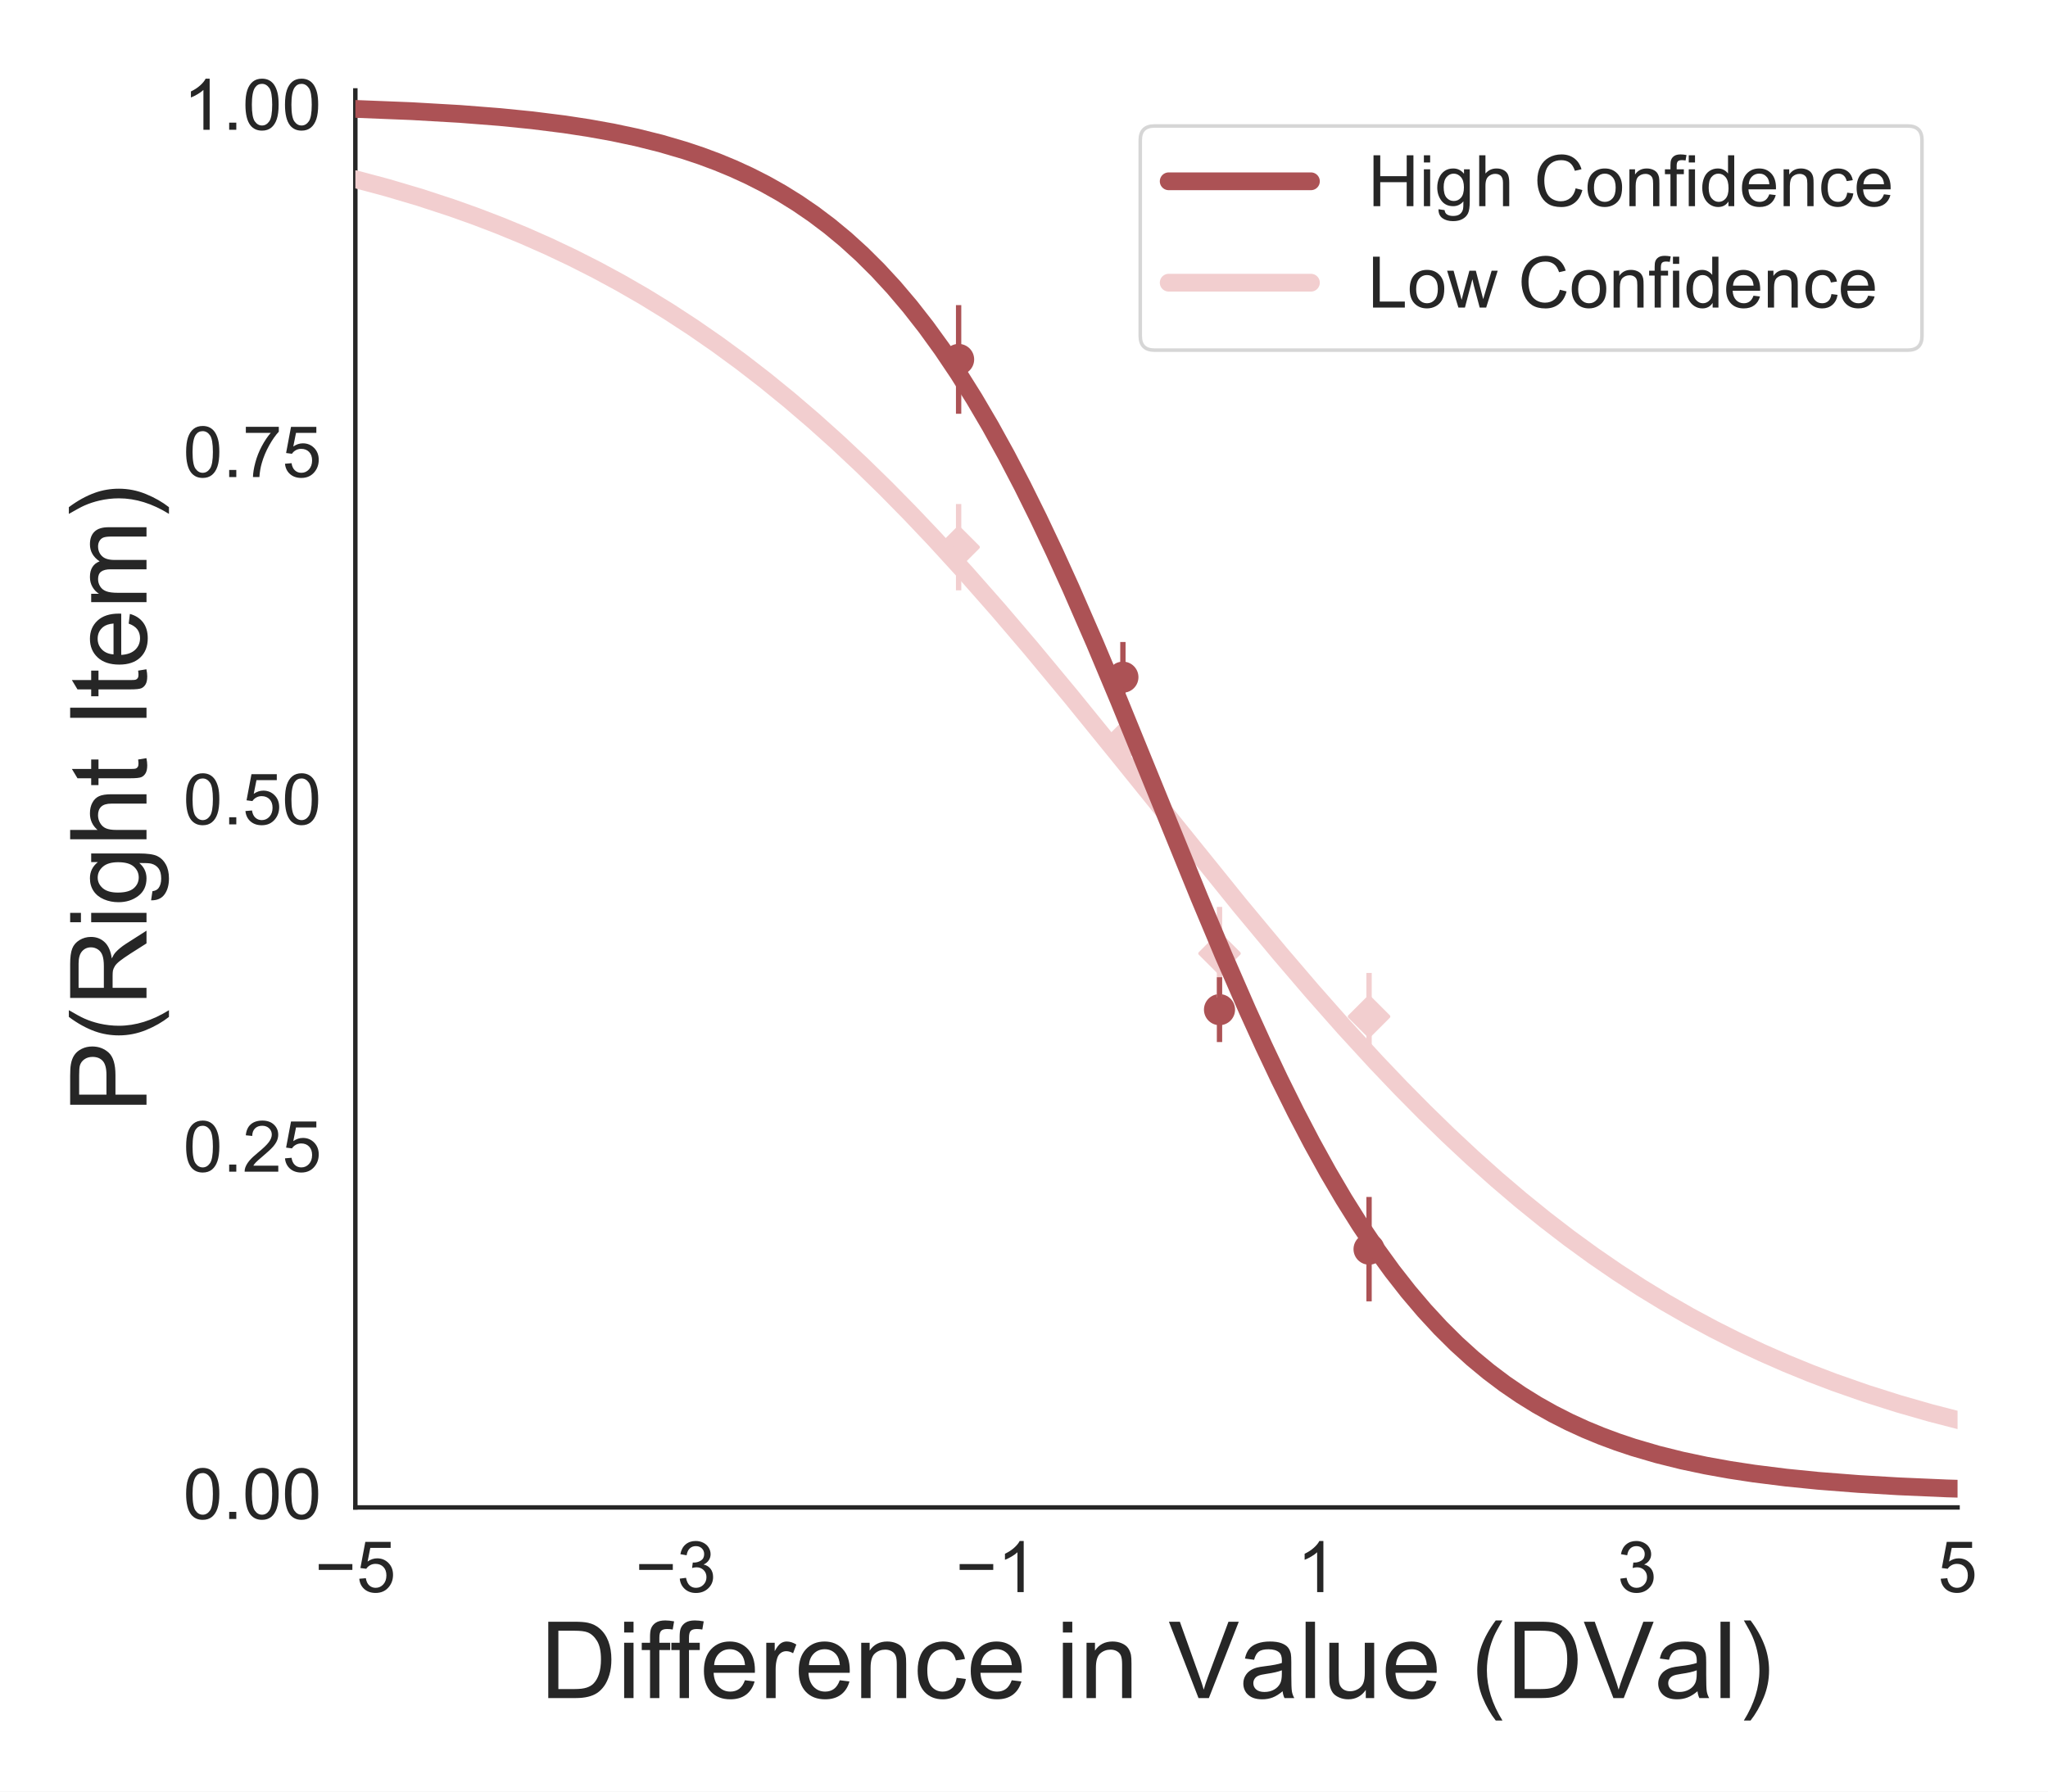
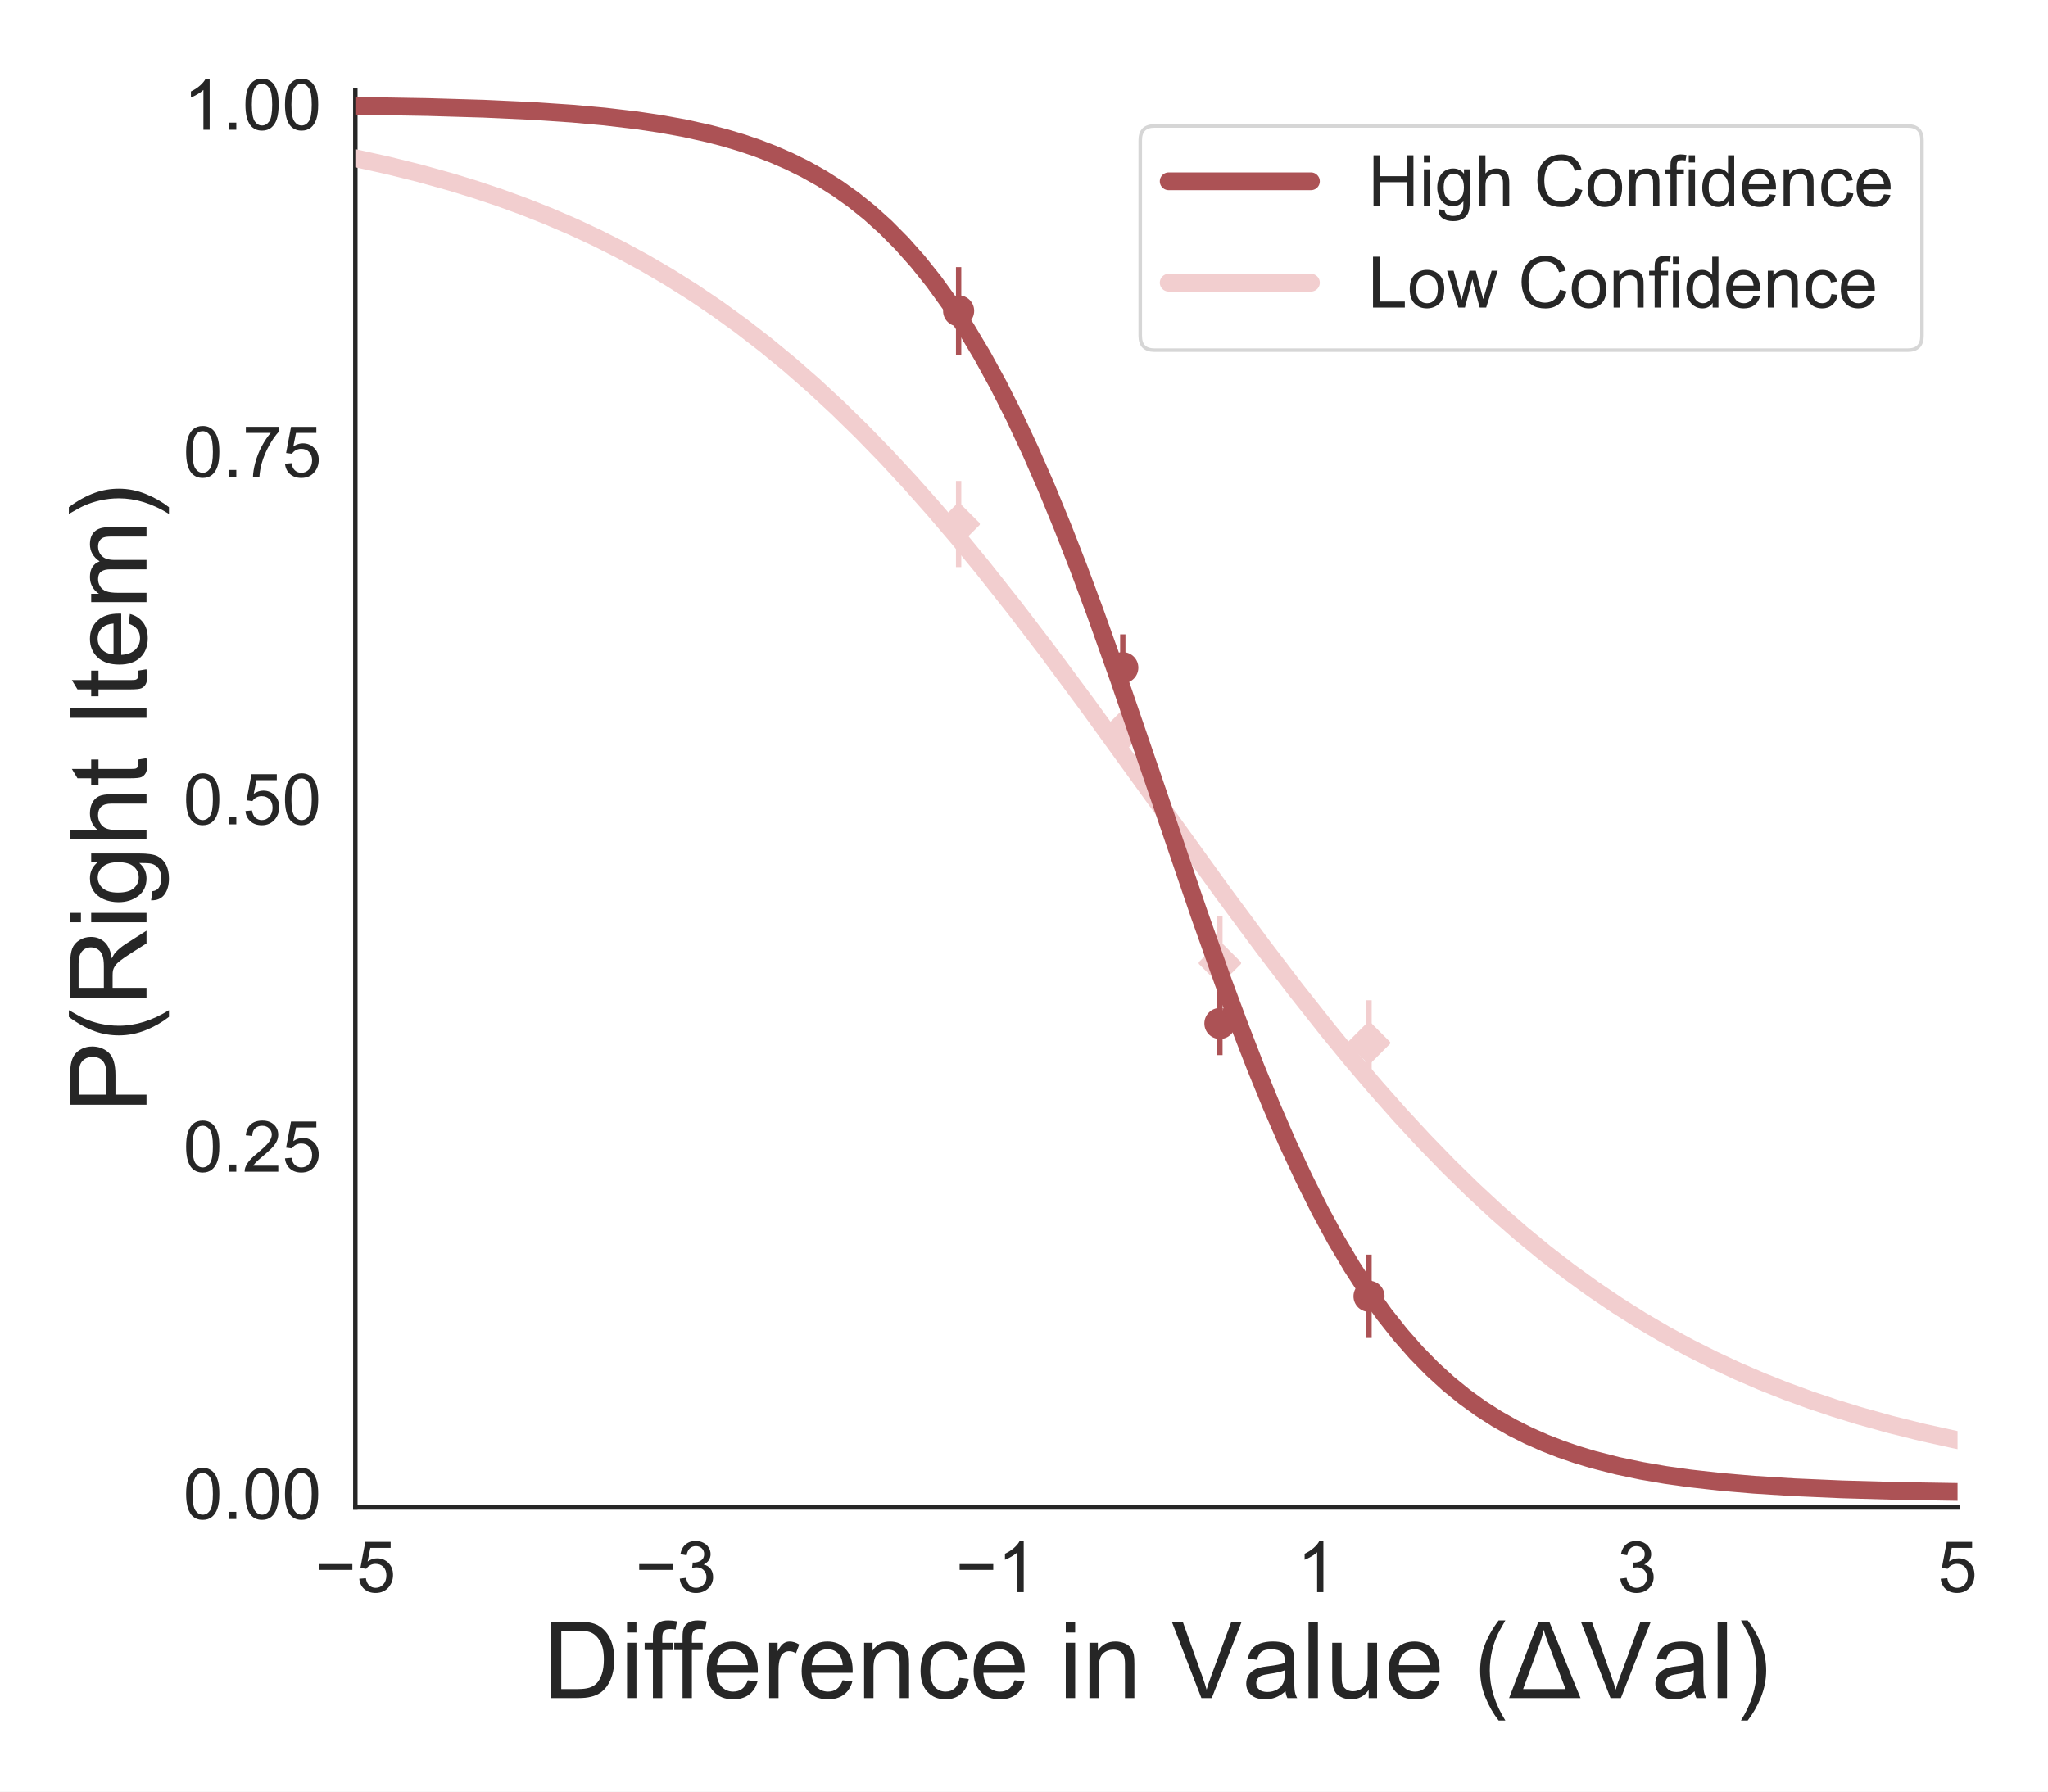
<svg xmlns="http://www.w3.org/2000/svg" xmlns:xlink="http://www.w3.org/1999/xlink" height="504pt" version="1.1" viewBox="0 0 576 504" width="576pt">
  <defs>
    <style type="text/css">
*{stroke-linecap:butt;stroke-linejoin:round;}
  </style>
  </defs>
  <g id="figure_1">
    <g id="patch_1">
      <path d="M 0 504  L 576 504  L 576 0  L 0 0  z " style="fill:#ffffff;" />
    </g>
    <g id="axes_1">
      <g id="patch_2">
        <path d="M 99.94 424.06  L 550.56 424.06  L 550.56 25.44  L 99.94 25.44  z " style="fill:#ffffff;" />
      </g>
      <g id="matplotlib.axis_1">
        <g id="xtick_1">
          <g id="text_1">
            <defs>
              <path d="M 52.828 31.203  L 5.562 31.203  L 5.562 39.406  L 52.828 39.406  z " id="ArialMT-2212" />
              <path d="M 4.156 18.75  L 13.375 19.531  Q 14.406 12.797 18.141 9.391  Q 21.875 6 27.156 6  Q 33.5 6 37.891 10.781  Q 42.281 15.578 42.281 23.484  Q 42.281 31 38.062 35.344  Q 33.844 39.703 27 39.703  Q 22.75 39.703 19.328 37.766  Q 15.922 35.844 13.969 32.766  L 5.719 33.844  L 12.641 70.609  L 48.25 70.609  L 48.25 62.203  L 19.672 62.203  L 15.828 42.969  Q 22.266 47.469 29.344 47.469  Q 38.719 47.469 45.156 40.969  Q 51.609 34.469 51.609 24.266  Q 51.609 14.547 45.953 7.469  Q 39.062 -1.219 27.156 -1.219  Q 17.391 -1.219 11.203 4.25  Q 5.031 9.719 4.156 18.75  z " id="ArialMT-35" />
            </defs>
            <g style="fill:#262626;" transform="translate(88.53844 447.8756)scale(0.2 -0.2)">
              <use xlink:href="#ArialMT-2212" />
              <use x="58.398" xlink:href="#ArialMT-35" />
            </g>
          </g>
        </g>
        <g id="xtick_2">
          <g id="text_2">
            <defs>
              <path d="M 4.203 18.891  L 12.984 20.062  Q 14.5 12.594 18.141 9.297  Q 21.781 6 27 6  Q 33.203 6 37.469 10.297  Q 41.75 14.594 41.75 20.953  Q 41.75 27 37.797 30.922  Q 33.844 34.859 27.734 34.859  Q 25.25 34.859 21.531 33.891  L 22.516 41.609  Q 23.391 41.5 23.922 41.5  Q 29.547 41.5 34.031 44.422  Q 38.531 47.359 38.531 53.469  Q 38.531 58.297 35.25 61.469  Q 31.984 64.656 26.812 64.656  Q 21.688 64.656 18.266 61.422  Q 14.844 58.203 13.875 51.766  L 5.078 53.328  Q 6.688 62.156 12.391 67.016  Q 18.109 71.875 26.609 71.875  Q 32.469 71.875 37.391 69.359  Q 42.328 66.844 44.938 62.5  Q 47.562 58.156 47.562 53.266  Q 47.562 48.641 45.062 44.828  Q 42.578 41.016 37.703 38.766  Q 44.047 37.312 47.562 32.688  Q 51.078 28.078 51.078 21.141  Q 51.078 11.766 44.234 5.25  Q 37.406 -1.266 26.953 -1.266  Q 17.531 -1.266 11.297 4.344  Q 5.078 9.969 4.203 18.891  z " id="ArialMT-33" />
            </defs>
            <g style="fill:#262626;" transform="translate(178.6624 447.8756)scale(0.2 -0.2)">
              <use xlink:href="#ArialMT-2212" />
              <use x="58.398" xlink:href="#ArialMT-33" />
            </g>
          </g>
        </g>
        <g id="xtick_3">
          <g id="text_3">
            <defs>
              <path d="M 37.25 0  L 28.469 0  L 28.469 56  Q 25.297 52.984 20.141 49.953  Q 14.984 46.922 10.891 45.406  L 10.891 53.906  Q 18.266 57.375 23.781 62.297  Q 29.297 67.234 31.594 71.875  L 37.25 71.875  z " id="ArialMT-31" />
            </defs>
            <g style="fill:#262626;" transform="translate(268.7864 447.8756)scale(0.2 -0.2)">
              <use xlink:href="#ArialMT-2212" />
              <use x="58.398" xlink:href="#ArialMT-31" />
            </g>
          </g>
        </g>
        <g id="xtick_4">
          <g id="text_4">
            <g style="fill:#262626;" transform="translate(364.7511 447.8756)scale(0.2 -0.2)">
              <use xlink:href="#ArialMT-31" />
            </g>
          </g>
        </g>
        <g id="xtick_5">
          <g id="text_5">
            <g style="fill:#262626;" transform="translate(454.8751 447.8756)scale(0.2 -0.2)">
              <use xlink:href="#ArialMT-33" />
            </g>
          </g>
        </g>
        <g id="xtick_6">
          <g id="text_6">
            <g style="fill:#262626;" transform="translate(544.9991 447.8756)scale(0.2 -0.2)">
              <use xlink:href="#ArialMT-35" />
            </g>
          </g>
        </g>
        <g id="text_7">
          <defs>
            <path d="M 7.719 0  L 7.719 71.578  L 32.375 71.578  Q 40.719 71.578 45.125 70.562  Q 51.266 69.141 55.609 65.438  Q 61.281 60.641 64.078 53.188  Q 66.891 45.75 66.891 36.188  Q 66.891 28.031 64.984 21.734  Q 63.094 15.438 60.109 11.297  Q 57.125 7.172 53.578 4.797  Q 50.047 2.438 45.047 1.219  Q 40.047 0 33.547 0  z M 17.188 8.453  L 32.469 8.453  Q 39.547 8.453 43.578 9.766  Q 47.609 11.078 50 13.484  Q 53.375 16.844 55.25 22.531  Q 57.125 28.219 57.125 36.328  Q 57.125 47.562 53.438 53.594  Q 49.75 59.625 44.484 61.672  Q 40.672 63.141 32.234 63.141  L 17.188 63.141  z " id="ArialMT-44" />
            <path d="M 6.641 61.469  L 6.641 71.578  L 15.438 71.578  L 15.438 61.469  z M 6.641 0  L 6.641 51.859  L 15.438 51.859  L 15.438 0  z " id="ArialMT-69" />
            <path d="M 8.688 0  L 8.688 45.016  L 0.922 45.016  L 0.922 51.859  L 8.688 51.859  L 8.688 57.375  Q 8.688 62.594 9.625 65.141  Q 10.891 68.562 14.078 70.672  Q 17.281 72.797 23.047 72.797  Q 26.766 72.797 31.25 71.922  L 29.938 64.266  Q 27.203 64.75 24.75 64.75  Q 20.75 64.75 19.094 63.031  Q 17.438 61.328 17.438 56.641  L 17.438 51.859  L 27.547 51.859  L 27.547 45.016  L 17.438 45.016  L 17.438 0  z " id="ArialMT-66" />
            <path d="M 42.094 16.703  L 51.172 15.578  Q 49.031 7.625 43.219 3.219  Q 37.406 -1.172 28.375 -1.172  Q 17 -1.172 10.328 5.828  Q 3.656 12.844 3.656 25.484  Q 3.656 38.578 10.391 45.797  Q 17.141 53.031 27.875 53.031  Q 38.281 53.031 44.875 45.953  Q 51.469 38.875 51.469 26.031  Q 51.469 25.25 51.422 23.688  L 12.75 23.688  Q 13.234 15.141 17.578 10.594  Q 21.922 6.062 28.422 6.062  Q 33.25 6.062 36.672 8.594  Q 40.094 11.141 42.094 16.703  z M 13.234 30.906  L 42.188 30.906  Q 41.609 37.453 38.875 40.719  Q 34.672 45.797 27.984 45.797  Q 21.922 45.797 17.797 41.75  Q 13.672 37.703 13.234 30.906  z " id="ArialMT-65" />
            <path d="M 6.5 0  L 6.5 51.859  L 14.406 51.859  L 14.406 44  Q 17.438 49.516 20 51.266  Q 22.562 53.031 25.641 53.031  Q 30.078 53.031 34.672 50.203  L 31.641 42.047  Q 28.422 43.953 25.203 43.953  Q 22.312 43.953 20.016 42.219  Q 17.719 40.484 16.75 37.406  Q 15.281 32.719 15.281 27.156  L 15.281 0  z " id="ArialMT-72" />
            <path d="M 6.594 0  L 6.594 51.859  L 14.5 51.859  L 14.5 44.484  Q 20.219 53.031 31 53.031  Q 35.688 53.031 39.625 51.344  Q 43.562 49.656 45.516 46.922  Q 47.469 44.188 48.25 40.438  Q 48.734 37.984 48.734 31.891  L 48.734 0  L 39.938 0  L 39.938 31.547  Q 39.938 36.922 38.906 39.578  Q 37.891 42.234 35.281 43.812  Q 32.672 45.406 29.156 45.406  Q 23.531 45.406 19.453 41.844  Q 15.375 38.281 15.375 28.328  L 15.375 0  z " id="ArialMT-6e" />
            <path d="M 40.438 19  L 49.078 17.875  Q 47.656 8.938 41.812 3.875  Q 35.984 -1.172 27.484 -1.172  Q 16.844 -1.172 10.375 5.781  Q 3.906 12.75 3.906 25.734  Q 3.906 34.125 6.688 40.422  Q 9.469 46.734 15.156 49.875  Q 20.844 53.031 27.547 53.031  Q 35.984 53.031 41.359 48.75  Q 46.734 44.484 48.25 36.625  L 39.703 35.297  Q 38.484 40.531 35.375 43.156  Q 32.281 45.797 27.875 45.797  Q 21.234 45.797 17.078 41.031  Q 12.938 36.281 12.938 25.984  Q 12.938 15.531 16.938 10.797  Q 20.953 6.062 27.391 6.062  Q 32.562 6.062 36.031 9.234  Q 39.5 12.406 40.438 19  z " id="ArialMT-63" />
            <path id="ArialMT-20" />
            <path d="M 28.172 0  L 0.438 71.578  L 10.688 71.578  L 29.297 19.578  Q 31.547 13.328 33.062 7.859  Q 34.719 13.719 36.922 19.578  L 56.25 71.578  L 65.922 71.578  L 37.891 0  z " id="ArialMT-56" />
            <path d="M 40.438 6.391  Q 35.547 2.25 31.031 0.531  Q 26.516 -1.172 21.344 -1.172  Q 12.797 -1.172 8.203 3  Q 3.609 7.172 3.609 13.672  Q 3.609 17.484 5.344 20.625  Q 7.078 23.781 9.891 25.688  Q 12.703 27.594 16.219 28.562  Q 18.797 29.25 24.031 29.891  Q 34.672 31.156 39.703 32.906  Q 39.75 34.719 39.75 35.203  Q 39.75 40.578 37.25 42.781  Q 33.891 45.75 27.25 45.75  Q 21.047 45.75 18.094 43.578  Q 15.141 41.406 13.719 35.891  L 5.125 37.062  Q 6.297 42.578 8.984 45.969  Q 11.672 49.359 16.75 51.188  Q 21.828 53.031 28.516 53.031  Q 35.156 53.031 39.297 51.469  Q 43.453 49.906 45.406 47.531  Q 47.359 45.172 48.141 41.547  Q 48.578 39.312 48.578 33.453  L 48.578 21.734  Q 48.578 9.469 49.141 6.219  Q 49.703 2.984 51.375 0  L 42.188 0  Q 40.828 2.734 40.438 6.391  z M 39.703 26.031  Q 34.906 24.078 25.344 22.703  Q 19.922 21.922 17.672 20.938  Q 15.438 19.969 14.203 18.094  Q 12.984 16.219 12.984 13.922  Q 12.984 10.406 15.641 8.062  Q 18.312 5.719 23.438 5.719  Q 28.516 5.719 32.469 7.938  Q 36.422 10.156 38.281 14.016  Q 39.703 17 39.703 22.797  z " id="ArialMT-61" />
            <path d="M 6.391 0  L 6.391 71.578  L 15.188 71.578  L 15.188 0  z " id="ArialMT-6c" />
            <path d="M 40.578 0  L 40.578 7.625  Q 34.516 -1.172 24.125 -1.172  Q 19.531 -1.172 15.547 0.578  Q 11.578 2.344 9.641 5  Q 7.719 7.672 6.938 11.531  Q 6.391 14.109 6.391 19.734  L 6.391 51.859  L 15.188 51.859  L 15.188 23.094  Q 15.188 16.219 15.719 13.812  Q 16.547 10.359 19.234 8.375  Q 21.922 6.391 25.875 6.391  Q 29.828 6.391 33.297 8.422  Q 36.766 10.453 38.203 13.938  Q 39.656 17.438 39.656 24.078  L 39.656 51.859  L 48.438 51.859  L 48.438 0  z " id="ArialMT-75" />
            <path d="M 23.391 -21.047  Q 16.109 -11.859 11.078 0.438  Q 6.062 12.75 6.062 25.922  Q 6.062 37.547 9.812 48.188  Q 14.203 60.547 23.391 72.797  L 29.688 72.797  Q 23.781 62.641 21.875 58.297  Q 18.891 51.562 17.188 44.234  Q 15.094 35.109 15.094 25.875  Q 15.094 2.391 29.688 -21.047  z " id="ArialMT-28" />
+             <path d="M -0.094 0  L 27.391 71.578  L 37.594 71.578  L 66.891 0  z M 13.031 8.453  L 52.828 8.453  L 37.359 49.219  Q 33.891 58.406 32.281 64.062  Q 30.953 57.422 28.422 50.391  z " id="ArialMT-394" />
            <path d="M 12.359 -21.047  L 6.062 -21.047  Q 20.656 2.391 20.656 25.875  Q 20.656 35.062 18.562 44.094  Q 16.891 51.422 13.922 58.156  Q 12.016 62.547 6.062 72.797  L 12.359 72.797  Q 21.531 60.547 25.922 48.188  Q 29.688 37.547 29.688 25.922  Q 29.688 12.75 24.625 0.438  Q 19.578 -11.859 12.359 -21.047  z " id="ArialMT-29" />
          </defs>
-           <g style="fill:#262626;" transform="translate(151.8852 477.6897)scale(0.3 -0.3)">
+           <g style="fill:#262626;" transform="translate(152.6984 477.6897)scale(0.3 -0.3)">
            <use xlink:href="#ArialMT-44" />
            <use x="72.217" xlink:href="#ArialMT-69" />
            <use x="94.434" xlink:href="#ArialMT-66" />
            <use x="122.201" xlink:href="#ArialMT-66" />
            <use x="149.984" xlink:href="#ArialMT-65" />
            <use x="205.6" xlink:href="#ArialMT-72" />
            <use x="238.9" xlink:href="#ArialMT-65" />
            <use x="294.516" xlink:href="#ArialMT-6e" />
            <use x="350.131" xlink:href="#ArialMT-63" />
            <use x="400.131" xlink:href="#ArialMT-65" />
            <use x="455.746" xlink:href="#ArialMT-20" />
            <use x="483.529" xlink:href="#ArialMT-69" />
            <use x="505.746" xlink:href="#ArialMT-6e" />
            <use x="561.361" xlink:href="#ArialMT-20" />
            <use x="589.145" xlink:href="#ArialMT-56" />
            <use x="655.734" xlink:href="#ArialMT-61" />
            <use x="711.35" xlink:href="#ArialMT-6c" />
            <use x="733.566" xlink:href="#ArialMT-75" />
            <use x="789.182" xlink:href="#ArialMT-65" />
            <use x="844.797" xlink:href="#ArialMT-20" />
            <use x="872.58" xlink:href="#ArialMT-28" />
-             <use x="905.881" xlink:href="#ArialMT-44" />
-             <use x="978.098" xlink:href="#ArialMT-56" />
-             <use x="1044.688" xlink:href="#ArialMT-61" />
-             <use x="1100.303" xlink:href="#ArialMT-6c" />
-             <use x="1122.52" xlink:href="#ArialMT-29" />
+             <use x="905.881" xlink:href="#ArialMT-394" />
+             <use x="972.678" xlink:href="#ArialMT-56" />
+             <use x="1039.268" xlink:href="#ArialMT-61" />
+             <use x="1094.883" xlink:href="#ArialMT-6c" />
+             <use x="1117.1" xlink:href="#ArialMT-29" />
          </g>
        </g>
      </g>
      <g id="matplotlib.axis_2">
        <g id="ytick_1">
          <g id="text_8">
            <defs>
              <path d="M 4.156 35.297  Q 4.156 48 6.766 55.734  Q 9.375 63.484 14.516 67.672  Q 19.672 71.875 27.484 71.875  Q 33.25 71.875 37.594 69.547  Q 41.938 67.234 44.766 62.859  Q 47.609 58.5 49.219 52.219  Q 50.828 45.953 50.828 35.297  Q 50.828 22.703 48.234 14.969  Q 45.656 7.234 40.5 3  Q 35.359 -1.219 27.484 -1.219  Q 17.141 -1.219 11.234 6.203  Q 4.156 15.141 4.156 35.297  z M 13.188 35.297  Q 13.188 17.672 17.312 11.828  Q 21.438 6 27.484 6  Q 33.547 6 37.672 11.859  Q 41.797 17.719 41.797 35.297  Q 41.797 52.984 37.672 58.781  Q 33.547 64.594 27.391 64.594  Q 21.344 64.594 17.719 59.469  Q 13.188 52.938 13.188 35.297  z " id="ArialMT-30" />
              <path d="M 9.078 0  L 9.078 10.016  L 19.094 10.016  L 19.094 0  z " id="ArialMT-2e" />
            </defs>
            <g style="fill:#262626;" transform="translate(51.51812 427.3098)scale(0.2 -0.2)">
              <use xlink:href="#ArialMT-30" />
              <use x="55.615" xlink:href="#ArialMT-2e" />
              <use x="83.398" xlink:href="#ArialMT-30" />
              <use x="139.014" xlink:href="#ArialMT-30" />
            </g>
          </g>
        </g>
        <g id="ytick_2">
          <g id="text_9">
            <defs>
              <path d="M 50.344 8.453  L 50.344 0  L 3.031 0  Q 2.938 3.172 4.047 6.109  Q 5.859 10.938 9.828 15.625  Q 13.812 20.312 21.344 26.469  Q 33.016 36.031 37.109 41.625  Q 41.219 47.219 41.219 52.203  Q 41.219 57.422 37.469 61  Q 33.734 64.594 27.734 64.594  Q 21.391 64.594 17.578 60.781  Q 13.766 56.984 13.719 50.25  L 4.688 51.172  Q 5.609 61.281 11.656 66.578  Q 17.719 71.875 27.938 71.875  Q 38.234 71.875 44.234 66.156  Q 50.25 60.453 50.25 52  Q 50.25 47.703 48.484 43.547  Q 46.734 39.406 42.656 34.812  Q 38.578 30.219 29.109 22.219  Q 21.188 15.578 18.938 13.203  Q 16.703 10.844 15.234 8.453  z " id="ArialMT-32" />
            </defs>
            <g style="fill:#262626;" transform="translate(51.51812 329.6088)scale(0.2 -0.2)">
              <use xlink:href="#ArialMT-30" />
              <use x="55.615" xlink:href="#ArialMT-2e" />
              <use x="83.398" xlink:href="#ArialMT-32" />
              <use x="139.014" xlink:href="#ArialMT-35" />
            </g>
          </g>
        </g>
        <g id="ytick_3">
          <g id="text_10">
            <g style="fill:#262626;" transform="translate(51.51812 231.9078)scale(0.2 -0.2)">
              <use xlink:href="#ArialMT-30" />
              <use x="55.615" xlink:href="#ArialMT-2e" />
              <use x="83.398" xlink:href="#ArialMT-35" />
              <use x="139.014" xlink:href="#ArialMT-30" />
            </g>
          </g>
        </g>
        <g id="ytick_4">
          <g id="text_11">
            <defs>
              <path d="M 4.734 62.203  L 4.734 70.656  L 51.078 70.656  L 51.078 63.812  Q 44.234 56.547 37.516 44.484  Q 30.812 32.422 27.156 19.672  Q 24.516 10.688 23.781 0  L 14.75 0  Q 14.891 8.453 18.062 20.406  Q 21.234 32.375 27.172 43.484  Q 33.109 54.594 39.797 62.203  z " id="ArialMT-37" />
            </defs>
            <g style="fill:#262626;" transform="translate(51.51812 134.2068)scale(0.2 -0.2)">
              <use xlink:href="#ArialMT-30" />
              <use x="55.615" xlink:href="#ArialMT-2e" />
              <use x="83.398" xlink:href="#ArialMT-37" />
              <use x="139.014" xlink:href="#ArialMT-35" />
            </g>
          </g>
        </g>
        <g id="ytick_5">
          <g id="text_12">
            <g style="fill:#262626;" transform="translate(51.51812 36.50585)scale(0.2 -0.2)">
              <use xlink:href="#ArialMT-31" />
              <use x="55.615" xlink:href="#ArialMT-2e" />
              <use x="83.398" xlink:href="#ArialMT-30" />
              <use x="139.014" xlink:href="#ArialMT-30" />
            </g>
          </g>
        </g>
        <g id="text_13">
          <defs>
            <path d="M 7.719 0  L 7.719 71.578  L 34.719 71.578  Q 41.844 71.578 45.609 70.906  Q 50.875 70.016 54.438 67.547  Q 58.016 65.094 60.188 60.641  Q 62.359 56.203 62.359 50.875  Q 62.359 41.75 56.547 35.422  Q 50.734 29.109 35.547 29.109  L 17.188 29.109  L 17.188 0  z M 17.188 37.547  L 35.688 37.547  Q 44.875 37.547 48.734 40.969  Q 52.594 44.391 52.594 50.594  Q 52.594 55.078 50.312 58.266  Q 48.047 61.469 44.344 62.5  Q 41.938 63.141 35.5 63.141  L 17.188 63.141  z " id="ArialMT-50" />
            <path d="M 7.859 0  L 7.859 71.578  L 39.594 71.578  Q 49.172 71.578 54.141 69.641  Q 59.125 67.719 62.109 62.828  Q 65.094 57.953 65.094 52.047  Q 65.094 44.438 60.156 39.203  Q 55.219 33.984 44.922 32.562  Q 48.688 30.766 50.641 29  Q 54.781 25.203 58.5 19.484  L 70.953 0  L 59.031 0  L 49.562 14.891  Q 45.406 21.344 42.719 24.75  Q 40.047 28.172 37.922 29.531  Q 35.797 30.906 33.594 31.453  Q 31.984 31.781 28.328 31.781  L 17.328 31.781  L 17.328 0  z M 17.328 39.984  L 37.703 39.984  Q 44.188 39.984 47.844 41.328  Q 51.516 42.672 53.422 45.625  Q 55.328 48.578 55.328 52.047  Q 55.328 57.125 51.641 60.391  Q 47.953 63.672 39.984 63.672  L 17.328 63.672  z " id="ArialMT-52" />
            <path d="M 4.984 -4.297  L 13.531 -5.562  Q 14.062 -9.516 16.5 -11.328  Q 19.781 -13.766 25.438 -13.766  Q 31.547 -13.766 34.859 -11.328  Q 38.188 -8.891 39.359 -4.5  Q 40.047 -1.812 39.984 6.781  Q 34.234 0 25.641 0  Q 14.938 0 9.078 7.719  Q 3.219 15.438 3.219 26.219  Q 3.219 33.641 5.906 39.906  Q 8.594 46.188 13.688 49.609  Q 18.797 53.031 25.688 53.031  Q 34.859 53.031 40.828 45.609  L 40.828 51.859  L 48.922 51.859  L 48.922 7.031  Q 48.922 -5.078 46.453 -10.125  Q 44 -15.188 38.641 -18.109  Q 33.297 -21.047 25.484 -21.047  Q 16.219 -21.047 10.5 -16.875  Q 4.781 -12.703 4.984 -4.297  z M 12.25 26.859  Q 12.25 16.656 16.297 11.969  Q 20.359 7.281 26.469 7.281  Q 32.516 7.281 36.609 11.938  Q 40.719 16.609 40.719 26.562  Q 40.719 36.078 36.5 40.906  Q 32.281 45.75 26.312 45.75  Q 20.453 45.75 16.344 40.984  Q 12.25 36.234 12.25 26.859  z " id="ArialMT-67" />
            <path d="M 6.594 0  L 6.594 71.578  L 15.375 71.578  L 15.375 45.906  Q 21.531 53.031 30.906 53.031  Q 36.672 53.031 40.922 50.75  Q 45.172 48.484 47 44.484  Q 48.828 40.484 48.828 32.859  L 48.828 0  L 40.047 0  L 40.047 32.859  Q 40.047 39.453 37.188 42.453  Q 34.328 45.453 29.109 45.453  Q 25.203 45.453 21.75 43.422  Q 18.312 41.406 16.844 37.938  Q 15.375 34.469 15.375 28.375  L 15.375 0  z " id="ArialMT-68" />
            <path d="M 25.781 7.859  L 27.047 0.094  Q 23.344 -0.688 20.406 -0.688  Q 15.625 -0.688 12.984 0.828  Q 10.359 2.344 9.281 4.812  Q 8.203 7.281 8.203 15.188  L 8.203 45.016  L 1.766 45.016  L 1.766 51.859  L 8.203 51.859  L 8.203 64.703  L 16.938 69.969  L 16.938 51.859  L 25.781 51.859  L 25.781 45.016  L 16.938 45.016  L 16.938 14.703  Q 16.938 10.938 17.406 9.859  Q 17.875 8.797 18.922 8.156  Q 19.969 7.516 21.922 7.516  Q 23.391 7.516 25.781 7.859  z " id="ArialMT-74" />
            <path d="M 9.328 0  L 9.328 71.578  L 18.797 71.578  L 18.797 0  z " id="ArialMT-49" />
            <path d="M 6.594 0  L 6.594 51.859  L 14.453 51.859  L 14.453 44.578  Q 16.891 48.391 20.938 50.703  Q 25 53.031 30.172 53.031  Q 35.938 53.031 39.625 50.641  Q 43.312 48.25 44.828 43.953  Q 50.984 53.031 60.844 53.031  Q 68.562 53.031 72.703 48.75  Q 76.859 44.484 76.859 35.594  L 76.859 0  L 68.109 0  L 68.109 32.672  Q 68.109 37.938 67.25 40.25  Q 66.406 42.578 64.156 43.984  Q 61.922 45.406 58.891 45.406  Q 53.422 45.406 49.797 41.766  Q 46.188 38.141 46.188 30.125  L 46.188 0  L 37.406 0  L 37.406 33.688  Q 37.406 39.547 35.25 42.469  Q 33.109 45.406 28.219 45.406  Q 24.516 45.406 21.359 43.453  Q 18.219 41.5 16.797 37.734  Q 15.375 33.984 15.375 26.906  L 15.375 0  z " id="ArialMT-6d" />
          </defs>
          <g style="fill:#262626;" transform="translate(41.20406 313.0977)rotate(-90)scale(0.3 -0.3)">
            <use xlink:href="#ArialMT-50" />
            <use x="66.699" xlink:href="#ArialMT-28" />
            <use x="100" xlink:href="#ArialMT-52" />
            <use x="172.217" xlink:href="#ArialMT-69" />
            <use x="194.434" xlink:href="#ArialMT-67" />
            <use x="250.049" xlink:href="#ArialMT-68" />
            <use x="305.664" xlink:href="#ArialMT-74" />
            <use x="333.447" xlink:href="#ArialMT-20" />
            <use x="361.23" xlink:href="#ArialMT-49" />
            <use x="389.014" xlink:href="#ArialMT-74" />
            <use x="416.797" xlink:href="#ArialMT-65" />
            <use x="472.412" xlink:href="#ArialMT-6d" />
            <use x="555.713" xlink:href="#ArialMT-29" />
          </g>
        </g>
      </g>
      <g id="PathCollection_1">
        <defs>
-           <path d="M -0 5.477  L 5.477 0  L 0 -5.477  L -5.477 -0  z " id="m1fd3c3cace" style="stroke:#f2cecf;" />
+           <path d="M -0 5.477  L 5.477 0  L 0 -5.477  L -5.477 -0  z " id="m6473feab9c" style="stroke:#f2cecf;" />
        </defs>
-         <g clip-path="url(#p19c8f1a987)">
-           <use style="fill:#f2cecf;stroke:#f2cecf;" x="269.611" xlink:href="#m1fd3c3cace" y="153.927" />
-           <use style="fill:#f2cecf;stroke:#f2cecf;" x="315.815" xlink:href="#m1fd3c3cace" y="208.923" />
-           <use style="fill:#f2cecf;stroke:#f2cecf;" x="342.986" xlink:href="#m1fd3c3cace" y="268.218" />
-           <use style="fill:#f2cecf;stroke:#f2cecf;" x="385.048" xlink:href="#m1fd3c3cace" y="285.966" />
+         <g clip-path="url(#p7fac3e81dd)">
+           <use style="fill:#f2cecf;stroke:#f2cecf;" x="269.613" xlink:href="#m6473feab9c" y="147.413" />
+           <use style="fill:#f2cecf;stroke:#f2cecf;" x="315.787" xlink:href="#m6473feab9c" y="205.757" />
+           <use style="fill:#f2cecf;stroke:#f2cecf;" x="343.096" xlink:href="#m6473feab9c" y="270.905" />
+           <use style="fill:#f2cecf;stroke:#f2cecf;" x="385.038" xlink:href="#m6473feab9c" y="293.376" />
        </g>
      </g>
      <g id="PathCollection_2">
        <defs>
-           <path d="M 0 3.873  C 1.027 3.873 2.012 3.465 2.739 2.739  C 3.465 2.012 3.873 1.027 3.873 0  C 3.873 -1.027 3.465 -2.012 2.739 -2.739  C 2.012 -3.465 1.027 -3.873 0 -3.873  C -1.027 -3.873 -2.012 -3.465 -2.739 -2.739  C -3.465 -2.012 -3.873 -1.027 -3.873 0  C -3.873 1.027 -3.465 2.012 -2.739 2.739  C -2.012 3.465 -1.027 3.873 0 3.873  z " id="m0a5a1b0351" style="stroke:#ac5255;" />
+           <path d="M 0 3.873  C 1.027 3.873 2.012 3.465 2.739 2.739  C 3.465 2.012 3.873 1.027 3.873 0  C 3.873 -1.027 3.465 -2.012 2.739 -2.739  C 2.012 -3.465 1.027 -3.873 0 -3.873  C -1.027 -3.873 -2.012 -3.465 -2.739 -2.739  C -3.465 -2.012 -3.873 -1.027 -3.873 0  C -3.873 1.027 -3.465 2.012 -2.739 2.739  C -2.012 3.465 -1.027 3.873 0 3.873  z " id="m2905199c93" style="stroke:#ac5255;" />
        </defs>
-         <g clip-path="url(#p19c8f1a987)">
-           <use style="fill:#ac5255;stroke:#ac5255;" x="269.611" xlink:href="#m0a5a1b0351" y="101.115" />
-           <use style="fill:#ac5255;stroke:#ac5255;" x="315.815" xlink:href="#m0a5a1b0351" y="190.496" />
-           <use style="fill:#ac5255;stroke:#ac5255;" x="342.986" xlink:href="#m0a5a1b0351" y="284.029" />
-           <use style="fill:#ac5255;stroke:#ac5255;" x="385.048" xlink:href="#m0a5a1b0351" y="351.406" />
+         <g clip-path="url(#p7fac3e81dd)">
+           <use style="fill:#ac5255;stroke:#ac5255;" x="269.613" xlink:href="#m2905199c93" y="87.45" />
+           <use style="fill:#ac5255;stroke:#ac5255;" x="315.787" xlink:href="#m2905199c93" y="187.827" />
+           <use style="fill:#ac5255;stroke:#ac5255;" x="343.096" xlink:href="#m2905199c93" y="287.916" />
+           <use style="fill:#ac5255;stroke:#ac5255;" x="385.038" xlink:href="#m2905199c93" y="364.663" />
        </g>
      </g>
      <g id="patch_3">
        <path d="M 99.94 424.06  L 99.94 25.44  " style="fill:none;stroke:#262626;stroke-linecap:square;stroke-linejoin:miter;stroke-width:1.25;" />
      </g>
      <g id="patch_4">
        <path d="M 99.94 424.06  L 550.56 424.06  " style="fill:none;stroke:#262626;stroke-linecap:square;stroke-linejoin:miter;stroke-width:1.25;" />
      </g>
      <g id="LineCollection_1">
-         <path clip-path="url(#p19c8f1a987)" d="M 269.611 166.072  L 269.611 141.783  " style="fill:none;stroke:#f2cecf;stroke-width:1.5;" />
-         <path clip-path="url(#p19c8f1a987)" d="M 315.815 216.526  L 315.815 201.321  " style="fill:none;stroke:#f2cecf;stroke-width:1.5;" />
-         <path clip-path="url(#p19c8f1a987)" d="M 342.986 281.307  L 342.986 255.128  " style="fill:none;stroke:#f2cecf;stroke-width:1.5;" />
-         <path clip-path="url(#p19c8f1a987)" d="M 385.048 298.231  L 385.048 273.701  " style="fill:none;stroke:#f2cecf;stroke-width:1.5;" />
+         <path clip-path="url(#p7fac3e81dd)" d="M 269.613 159.532  L 269.613 135.293  " style="fill:none;stroke:#f2cecf;stroke-width:1.5;" />
+         <path clip-path="url(#p7fac3e81dd)" d="M 315.787 213.24  L 315.787 198.274  " style="fill:none;stroke:#f2cecf;stroke-width:1.5;" />
+         <path clip-path="url(#p7fac3e81dd)" d="M 343.096 284.176  L 343.096 257.633  " style="fill:none;stroke:#f2cecf;stroke-width:1.5;" />
+         <path clip-path="url(#p7fac3e81dd)" d="M 385.038 305.375  L 385.038 281.378  " style="fill:none;stroke:#f2cecf;stroke-width:1.5;" />
      </g>
      <g id="line2d_1">
        <defs>
-           <path d="M 0 3  C 0.796 3 1.559 2.684 2.121 2.121  C 2.684 1.559 3 0.796 3 0  C 3 -0.796 2.684 -1.559 2.121 -2.121  C 1.559 -2.684 0.796 -3 0 -3  C -0.796 -3 -1.559 -2.684 -2.121 -2.121  C -2.684 -1.559 -3 -0.796 -3 0  C -3 0.796 -2.684 1.559 -2.121 2.121  C -1.559 2.684 -0.796 3 0 3  z " id="m42202148ce" style="stroke:#f2cecf;" />
+           <path d="M 0 3  C 0.796 3 1.559 2.684 2.121 2.121  C 2.684 1.559 3 0.796 3 0  C 3 -0.796 2.684 -1.559 2.121 -2.121  C 1.559 -2.684 0.796 -3 0 -3  C -0.796 -3 -1.559 -2.684 -2.121 -2.121  C -2.684 -1.559 -3 -0.796 -3 0  C -3 0.796 -2.684 1.559 -2.121 2.121  C -1.559 2.684 -0.796 3 0 3  z " id="m179afcce68" style="stroke:#f2cecf;" />
        </defs>
-         <g clip-path="url(#p19c8f1a987)">
-           <use style="fill:#f2cecf;stroke:#f2cecf;" x="269.611" xlink:href="#m42202148ce" y="153.927" />
-           <use style="fill:#f2cecf;stroke:#f2cecf;" x="315.815" xlink:href="#m42202148ce" y="208.923" />
-           <use style="fill:#f2cecf;stroke:#f2cecf;" x="342.986" xlink:href="#m42202148ce" y="268.218" />
-           <use style="fill:#f2cecf;stroke:#f2cecf;" x="385.048" xlink:href="#m42202148ce" y="285.966" />
+         <g clip-path="url(#p7fac3e81dd)">
+           <use style="fill:#f2cecf;stroke:#f2cecf;" x="269.613" xlink:href="#m179afcce68" y="147.413" />
+           <use style="fill:#f2cecf;stroke:#f2cecf;" x="315.787" xlink:href="#m179afcce68" y="205.757" />
+           <use style="fill:#f2cecf;stroke:#f2cecf;" x="343.096" xlink:href="#m179afcce68" y="270.905" />
+           <use style="fill:#f2cecf;stroke:#f2cecf;" x="385.038" xlink:href="#m179afcce68" y="293.376" />
        </g>
      </g>
      <g id="LineCollection_2">
-         <path clip-path="url(#p19c8f1a987)" d="M 269.611 116.396  L 269.611 85.834  " style="fill:none;stroke:#ac5255;stroke-width:1.5;" />
-         <path clip-path="url(#p19c8f1a987)" d="M 315.815 200.397  L 315.815 180.596  " style="fill:none;stroke:#ac5255;stroke-width:1.5;" />
-         <path clip-path="url(#p19c8f1a987)" d="M 342.986 293.142  L 342.986 274.916  " style="fill:none;stroke:#ac5255;stroke-width:1.5;" />
-         <path clip-path="url(#p19c8f1a987)" d="M 385.048 366.089  L 385.048 336.723  " style="fill:none;stroke:#ac5255;stroke-width:1.5;" />
+         <path clip-path="url(#p7fac3e81dd)" d="M 269.613 99.761  L 269.613 75.139  " style="fill:none;stroke:#ac5255;stroke-width:1.5;" />
+         <path clip-path="url(#p7fac3e81dd)" d="M 315.787 197.204  L 315.787 178.45  " style="fill:none;stroke:#ac5255;stroke-width:1.5;" />
+         <path clip-path="url(#p7fac3e81dd)" d="M 343.096 296.822  L 343.096 279.01  " style="fill:none;stroke:#ac5255;stroke-width:1.5;" />
+         <path clip-path="url(#p7fac3e81dd)" d="M 385.038 376.386  L 385.038 352.939  " style="fill:none;stroke:#ac5255;stroke-width:1.5;" />
      </g>
      <g id="line2d_2">
        <defs>
-           <path d="M 0 3  C 0.796 3 1.559 2.684 2.121 2.121  C 2.684 1.559 3 0.796 3 0  C 3 -0.796 2.684 -1.559 2.121 -2.121  C 1.559 -2.684 0.796 -3 0 -3  C -0.796 -3 -1.559 -2.684 -2.121 -2.121  C -2.684 -1.559 -3 -0.796 -3 0  C -3 0.796 -2.684 1.559 -2.121 2.121  C -1.559 2.684 -0.796 3 0 3  z " id="m2b53de4acd" style="stroke:#ac5255;" />
+           <path d="M 0 3  C 0.796 3 1.559 2.684 2.121 2.121  C 2.684 1.559 3 0.796 3 0  C 3 -0.796 2.684 -1.559 2.121 -2.121  C 1.559 -2.684 0.796 -3 0 -3  C -0.796 -3 -1.559 -2.684 -2.121 -2.121  C -2.684 -1.559 -3 -0.796 -3 0  C -3 0.796 -2.684 1.559 -2.121 2.121  C -1.559 2.684 -0.796 3 0 3  z " id="m1ac667c051" style="stroke:#ac5255;" />
        </defs>
-         <g clip-path="url(#p19c8f1a987)">
-           <use style="fill:#ac5255;stroke:#ac5255;" x="269.611" xlink:href="#m2b53de4acd" y="101.115" />
-           <use style="fill:#ac5255;stroke:#ac5255;" x="315.815" xlink:href="#m2b53de4acd" y="190.496" />
-           <use style="fill:#ac5255;stroke:#ac5255;" x="342.986" xlink:href="#m2b53de4acd" y="284.029" />
-           <use style="fill:#ac5255;stroke:#ac5255;" x="385.048" xlink:href="#m2b53de4acd" y="351.406" />
+         <g clip-path="url(#p7fac3e81dd)">
+           <use style="fill:#ac5255;stroke:#ac5255;" x="269.613" xlink:href="#m1ac667c051" y="87.45" />
+           <use style="fill:#ac5255;stroke:#ac5255;" x="315.787" xlink:href="#m1ac667c051" y="187.827" />
+           <use style="fill:#ac5255;stroke:#ac5255;" x="343.096" xlink:href="#m1ac667c051" y="287.916" />
+           <use style="fill:#ac5255;stroke:#ac5255;" x="385.038" xlink:href="#m1ac667c051" y="364.663" />
        </g>
      </g>
      <g id="line2d_3">
-         <path clip-path="url(#p19c8f1a987)" d="M 99.94 50.41  L 108.983 52.831  L 118.025 55.51  L 127.068 58.472  L 133.85 60.891  L 140.631 63.493  L 147.413 66.288  L 154.195 69.286  L 160.977 72.497  L 167.759 75.932  L 174.541 79.601  L 181.323 83.514  L 188.105 87.679  L 194.887 92.105  L 201.669 96.798  L 208.451 101.765  L 215.232 107.01  L 222.014 112.536  L 228.796 118.343  L 235.578 124.429  L 242.36 130.793  L 249.142 137.426  L 255.924 144.321  L 262.706 151.466  L 271.748 161.356  L 280.791 171.623  L 289.833 182.216  L 301.137 195.829  L 314.7 212.54  L 348.61 254.561  L 359.913 268.151  L 368.956 278.72  L 377.998 288.958  L 387.041 298.816  L 393.823 305.934  L 400.605 312.801  L 407.386 319.406  L 414.168 325.74  L 420.95 331.797  L 427.732 337.573  L 434.514 343.068  L 441.296 348.283  L 448.078 353.22  L 454.86 357.885  L 461.642 362.282  L 468.424 366.419  L 475.205 370.305  L 481.987 373.949  L 488.769 377.36  L 495.551 380.547  L 502.333 383.523  L 509.115 386.296  L 515.897 388.878  L 524.939 392.041  L 533.982 394.906  L 543.025 397.498  L 552.067 399.838  L 561.11 401.948  L 570.152 403.849  L 577 405.161  L 577 405.161  " style="fill:none;stroke:#f2cecf;stroke-linecap:round;stroke-width:5;" />
+         <path clip-path="url(#p7fac3e81dd)" d="M 99.94 44.51  L 108.983 46.506  L 118.025 48.751  L 127.068 51.274  L 133.85 53.364  L 140.631 55.64  L 147.413 58.115  L 154.195 60.802  L 160.977 63.717  L 167.759 66.873  L 174.541 70.286  L 181.323 73.97  L 188.105 77.94  L 194.887 82.209  L 201.669 86.79  L 208.451 91.695  L 215.232 96.934  L 222.014 102.515  L 228.796 108.444  L 235.578 114.725  L 242.36 121.357  L 249.142 128.337  L 255.924 135.658  L 262.706 143.309  L 269.488 151.275  L 276.27 159.536  L 285.312 170.967  L 294.355 182.811  L 305.658 198.072  L 319.222 216.816  L 344.089 251.31  L 355.392 266.574  L 364.434 278.422  L 373.477 289.857  L 380.259 298.122  L 387.041 306.091  L 393.823 313.747  L 400.605 321.072  L 407.386 328.057  L 414.168 334.693  L 420.95 340.978  L 427.732 346.911  L 434.514 352.497  L 441.296 357.74  L 448.078 362.649  L 454.86 367.234  L 461.642 371.507  L 468.424 375.481  L 475.205 379.169  L 481.987 382.585  L 488.769 385.745  L 495.551 388.662  L 502.333 391.353  L 509.115 393.83  L 515.897 396.108  L 522.679 398.201  L 531.721 400.726  L 540.764 402.974  L 549.806 404.972  L 558.849 406.747  L 567.892 408.32  L 577 409.723  L 577 409.723  " style="fill:none;stroke:#f2cecf;stroke-linecap:round;stroke-width:5;" />
      </g>
      <g id="legend_1">
        <g id="patch_5">
          <path d="M 324.697 98.499  L 536.56 98.499  Q 540.56 98.499 540.56 94.499  L 540.56 39.44  Q 540.56 35.44 536.56 35.44  L 324.697 35.44  Q 320.697 35.44 320.697 39.44  L 320.697 94.499  Q 320.697 98.499 324.697 98.499  z " style="fill:#ffffff;opacity:0.8;stroke:#cccccc;stroke-linejoin:miter;" />
        </g>
        <g id="line2d_4">
          <path d="M 328.697 50.999  L 368.697 50.999  " style="fill:none;stroke:#ac5255;stroke-linecap:round;stroke-width:5;" />
        </g>
        <g id="line2d_5" />
        <g id="text_14">
          <defs>
            <path d="M 8.016 0  L 8.016 71.578  L 17.484 71.578  L 17.484 42.188  L 54.688 42.188  L 54.688 71.578  L 64.156 71.578  L 64.156 0  L 54.688 0  L 54.688 33.734  L 17.484 33.734  L 17.484 0  z " id="ArialMT-48" />
            <path d="M 58.797 25.094  L 68.266 22.703  Q 65.281 11.031 57.547 4.906  Q 49.812 -1.219 38.625 -1.219  Q 27.047 -1.219 19.797 3.484  Q 12.547 8.203 8.766 17.141  Q 4.984 26.078 4.984 36.328  Q 4.984 47.516 9.25 55.828  Q 13.531 64.156 21.406 68.469  Q 29.297 72.797 38.766 72.797  Q 49.516 72.797 56.828 67.328  Q 64.156 61.859 67.047 51.953  L 57.719 49.75  Q 55.219 57.562 50.484 61.125  Q 45.75 64.703 38.578 64.703  Q 30.328 64.703 24.781 60.734  Q 19.234 56.781 16.984 50.109  Q 14.75 43.453 14.75 36.375  Q 14.75 27.25 17.406 20.438  Q 20.062 13.625 25.672 10.25  Q 31.297 6.891 37.844 6.891  Q 45.797 6.891 51.312 11.469  Q 56.844 16.062 58.797 25.094  z " id="ArialMT-43" />
            <path d="M 3.328 25.922  Q 3.328 40.328 11.328 47.266  Q 18.016 53.031 27.641 53.031  Q 38.328 53.031 45.109 46.016  Q 51.906 39.016 51.906 26.656  Q 51.906 16.656 48.906 10.906  Q 45.906 5.172 40.156 2  Q 34.422 -1.172 27.641 -1.172  Q 16.75 -1.172 10.031 5.812  Q 3.328 12.797 3.328 25.922  z M 12.359 25.922  Q 12.359 15.969 16.703 11.016  Q 21.047 6.062 27.641 6.062  Q 34.188 6.062 38.531 11.031  Q 42.875 16.016 42.875 26.219  Q 42.875 35.844 38.5 40.797  Q 34.125 45.75 27.641 45.75  Q 21.047 45.75 16.703 40.812  Q 12.359 35.891 12.359 25.922  z " id="ArialMT-6f" />
            <path d="M 40.234 0  L 40.234 6.547  Q 35.297 -1.172 25.734 -1.172  Q 19.531 -1.172 14.328 2.25  Q 9.125 5.672 6.266 11.797  Q 3.422 17.922 3.422 25.875  Q 3.422 33.641 6 39.969  Q 8.594 46.297 13.766 49.656  Q 18.953 53.031 25.344 53.031  Q 30.031 53.031 33.688 51.047  Q 37.359 49.078 39.656 45.906  L 39.656 71.578  L 48.391 71.578  L 48.391 0  z M 12.453 25.875  Q 12.453 15.922 16.641 10.984  Q 20.844 6.062 26.562 6.062  Q 32.328 6.062 36.344 10.766  Q 40.375 15.484 40.375 25.141  Q 40.375 35.797 36.266 40.766  Q 32.172 45.75 26.172 45.75  Q 20.312 45.75 16.375 40.969  Q 12.453 36.188 12.453 25.875  z " id="ArialMT-64" />
          </defs>
          <g style="fill:#262626;" transform="translate(384.6975 57.99938)scale(0.2 -0.2)">
            <use xlink:href="#ArialMT-48" />
            <use x="72.217" xlink:href="#ArialMT-69" />
            <use x="94.434" xlink:href="#ArialMT-67" />
            <use x="150.049" xlink:href="#ArialMT-68" />
            <use x="205.664" xlink:href="#ArialMT-20" />
            <use x="233.447" xlink:href="#ArialMT-43" />
            <use x="305.664" xlink:href="#ArialMT-6f" />
            <use x="361.279" xlink:href="#ArialMT-6e" />
            <use x="416.895" xlink:href="#ArialMT-66" />
            <use x="444.678" xlink:href="#ArialMT-69" />
            <use x="466.895" xlink:href="#ArialMT-64" />
            <use x="522.51" xlink:href="#ArialMT-65" />
            <use x="578.125" xlink:href="#ArialMT-6e" />
            <use x="633.74" xlink:href="#ArialMT-63" />
            <use x="683.74" xlink:href="#ArialMT-65" />
          </g>
        </g>
        <g id="line2d_6">
          <path d="M 328.697 79.524  L 368.697 79.524  " style="fill:none;stroke:#f2cecf;stroke-linecap:round;stroke-width:5;" />
        </g>
        <g id="line2d_7" />
        <g id="text_15">
          <defs>
            <path d="M 7.328 0  L 7.328 71.578  L 16.797 71.578  L 16.797 8.453  L 52.047 8.453  L 52.047 0  z " id="ArialMT-4c" />
            <path d="M 16.156 0  L 0.297 51.859  L 9.375 51.859  L 17.625 21.922  L 20.703 10.797  Q 20.906 11.625 23.391 21.484  L 31.641 51.859  L 40.672 51.859  L 48.438 21.781  L 51.031 11.859  L 54 21.875  L 62.891 51.859  L 71.438 51.859  L 55.219 0  L 46.094 0  L 37.844 31.062  L 35.844 39.891  L 25.344 0  z " id="ArialMT-77" />
          </defs>
          <g style="fill:#262626;" transform="translate(384.6975 86.52438)scale(0.2 -0.2)">
            <use xlink:href="#ArialMT-4c" />
            <use x="55.615" xlink:href="#ArialMT-6f" />
            <use x="111.23" xlink:href="#ArialMT-77" />
            <use x="183.447" xlink:href="#ArialMT-20" />
            <use x="211.23" xlink:href="#ArialMT-43" />
            <use x="283.447" xlink:href="#ArialMT-6f" />
            <use x="339.062" xlink:href="#ArialMT-6e" />
            <use x="394.678" xlink:href="#ArialMT-66" />
            <use x="422.461" xlink:href="#ArialMT-69" />
            <use x="444.678" xlink:href="#ArialMT-64" />
            <use x="500.293" xlink:href="#ArialMT-65" />
            <use x="555.908" xlink:href="#ArialMT-6e" />
            <use x="611.523" xlink:href="#ArialMT-63" />
            <use x="661.523" xlink:href="#ArialMT-65" />
          </g>
        </g>
      </g>
      <g id="line2d_8">
-         <path clip-path="url(#p19c8f1a987)" d="M 99.94 30.636  L 115.764 31.266  L 129.328 32.045  L 140.631 32.928  L 149.674 33.837  L 158.717 34.972  L 165.498 36.006  L 172.28 37.225  L 179.062 38.663  L 185.844 40.355  L 192.626 42.344  L 197.147 43.858  L 201.669 45.542  L 206.19 47.411  L 210.711 49.485  L 215.232 51.782  L 219.754 54.323  L 224.275 57.131  L 228.796 60.228  L 233.317 63.637  L 237.839 67.383  L 242.36 71.49  L 246.881 75.982  L 251.403 80.882  L 255.924 86.211  L 260.445 91.99  L 264.966 98.235  L 269.488 104.959  L 274.009 112.171  L 278.53 119.873  L 283.051 128.062  L 287.573 136.726  L 292.094 145.848  L 296.615 155.4  L 301.137 165.347  L 307.918 180.909  L 314.7 197.081  L 326.004 224.798  L 337.307 252.514  L 344.089 268.683  L 350.871 284.241  L 355.392 294.185  L 359.913 303.733  L 364.434 312.851  L 368.956 321.511  L 373.477 329.696  L 377.998 337.394  L 382.519 344.601  L 387.041 351.321  L 391.562 357.562  L 396.083 363.337  L 400.605 368.662  L 405.126 373.559  L 409.647 378.047  L 414.168 382.151  L 418.69 385.894  L 423.211 389.3  L 427.732 392.394  L 432.253 395.2  L 436.775 397.739  L 441.296 400.034  L 445.817 402.106  L 450.338 403.974  L 454.86 405.655  L 459.381 407.169  L 466.163 409.156  L 472.945 410.846  L 479.727 412.282  L 486.509 413.501  L 493.291 414.533  L 502.333 415.668  L 511.376 416.575  L 522.679 417.458  L 533.982 418.124  L 547.546 418.71  L 565.631 419.238  L 577 419.466  L 577 419.466  " style="fill:none;stroke:#ac5255;stroke-linecap:round;stroke-width:5;" />
+         <path clip-path="url(#p7fac3e81dd)" d="M 99.94 29.764  L 120.286 30.117  L 136.11 30.587  L 149.674 31.213  L 160.977 31.968  L 170.02 32.785  L 179.062 33.854  L 185.844 34.866  L 192.626 36.1  L 199.408 37.606  L 203.929 38.787  L 208.451 40.132  L 212.972 41.663  L 217.493 43.403  L 222.014 45.378  L 226.536 47.618  L 231.057 50.153  L 235.578 53.018  L 240.099 56.248  L 244.621 59.883  L 249.142 63.962  L 253.663 68.526  L 258.184 73.618  L 262.706 79.278  L 267.227 85.544  L 271.748 92.45  L 276.27 100.026  L 280.791 108.293  L 285.312 117.261  L 289.833 126.929  L 294.355 137.281  L 298.876 148.286  L 303.397 159.895  L 307.918 172.043  L 314.7 191.089  L 323.743 217.479  L 337.307 257.259  L 344.089 276.356  L 348.61 288.547  L 353.131 300.207  L 357.652 311.268  L 362.174 321.68  L 366.695 331.409  L 371.216 340.44  L 375.738 348.768  L 380.259 356.405  L 384.78 363.37  L 389.301 369.691  L 393.823 375.403  L 398.344 380.544  L 402.865 385.153  L 407.386 389.274  L 411.908 392.946  L 416.429 396.211  L 420.95 399.107  L 425.472 401.67  L 429.993 403.934  L 434.514 405.932  L 439.035 407.692  L 443.557 409.24  L 448.078 410.601  L 454.86 412.337  L 461.642 413.763  L 468.424 414.932  L 475.205 415.89  L 484.248 416.901  L 493.291 417.674  L 504.594 418.389  L 518.158 418.98  L 533.982 419.425  L 554.328 419.759  L 577 419.954  L 577 419.954  " style="fill:none;stroke:#ac5255;stroke-linecap:round;stroke-width:5;" />
      </g>
    </g>
  </g>
  <defs>
-     <clipPath id="p19c8f1a987">
+     <clipPath id="p7fac3e81dd">
      <rect height="398.62" width="450.62" x="99.94" y="25.44" />
    </clipPath>
  </defs>
</svg>
